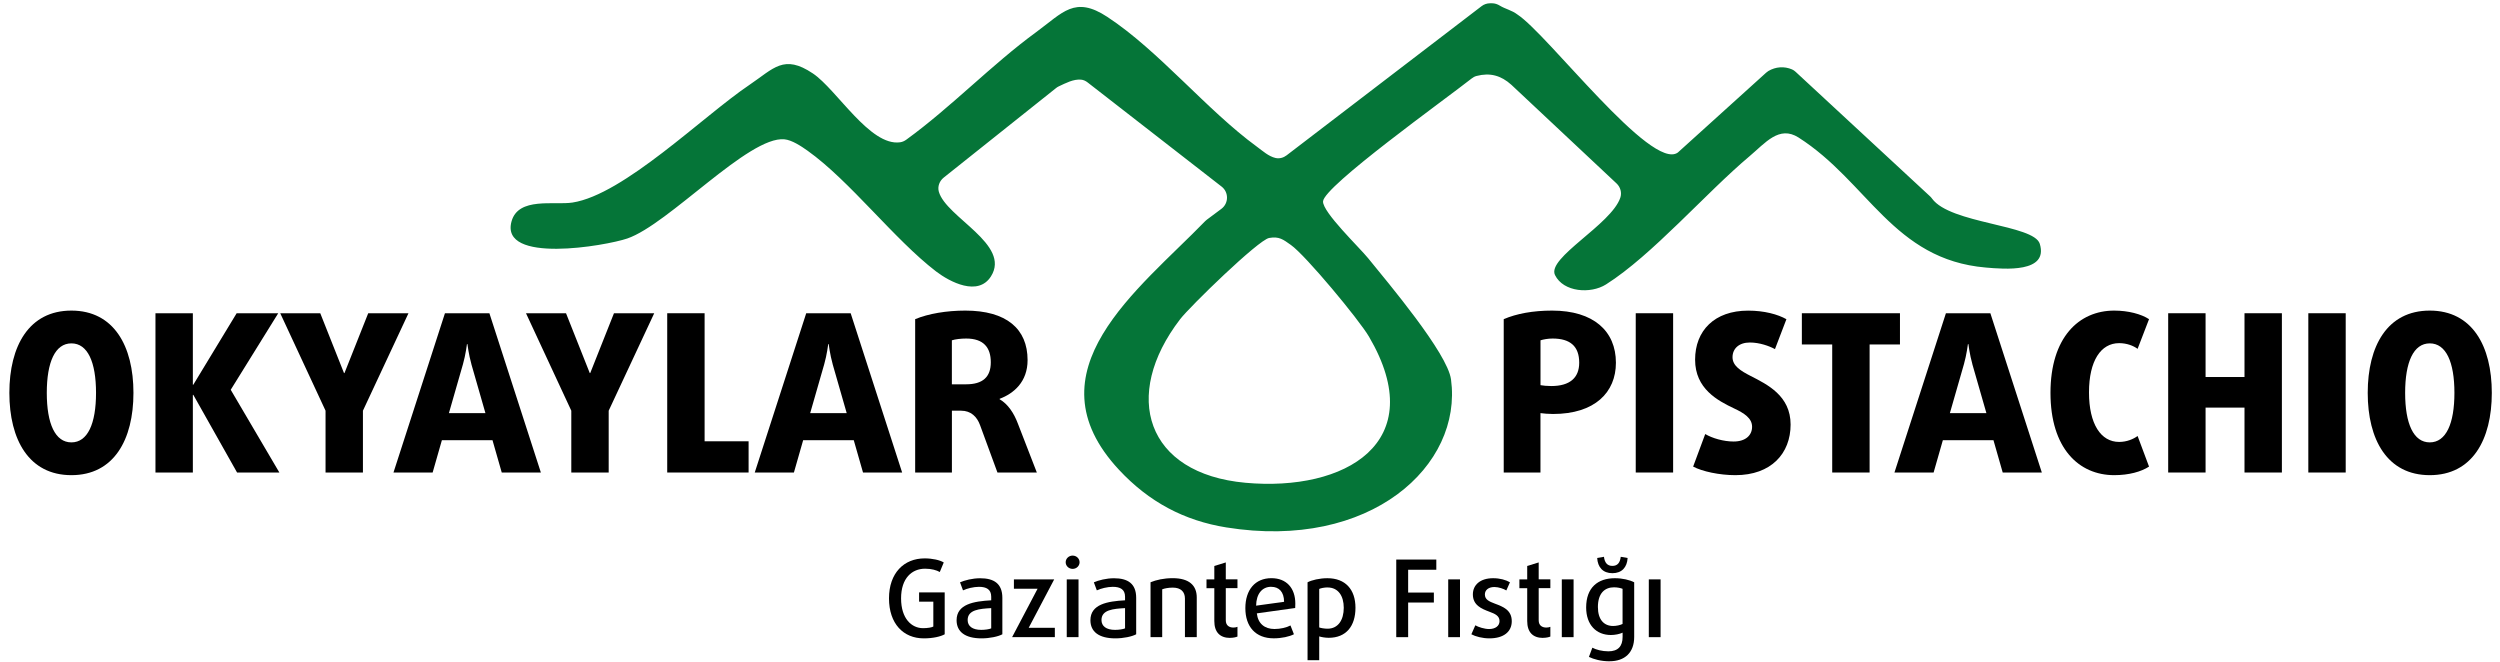
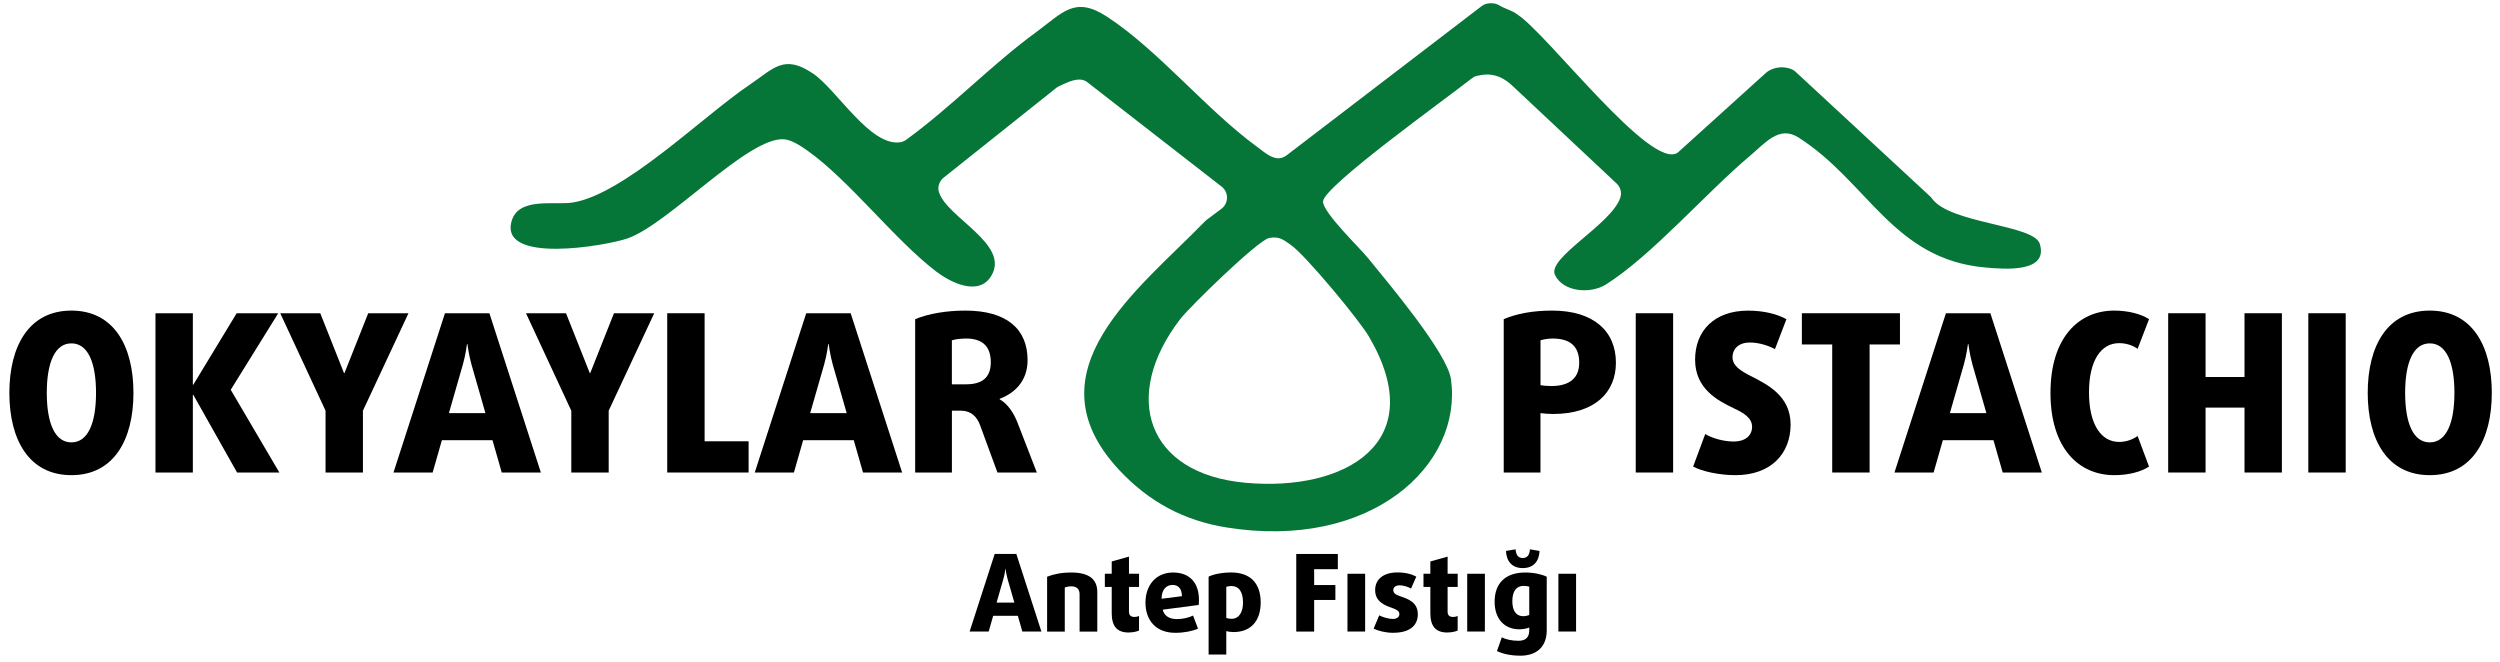
<svg xmlns="http://www.w3.org/2000/svg" id="katman_1" version="1.1" viewBox="0 0 662.04 175.09">
  <defs>
    <style>
      .st0 {
+         isolation: isolate;
+       }
+ 
+       .st1 {
        fill: #057538;
      }
    </style>
  </defs>
-   <path class="st0" d="M395.13.87c.73,0,1.44.24,2.06.63,1.46.9,3.13,1.18,4.67,2.36,7.99,5.2,35.5,41.63,42.46,36.53l23.38-21.14c.18-.16.37-.31.58-.44,1.95-1.15,4.22-1.31,6.28-.43.35.15.67.38.95.64l35.63,33c.19.17.35.37.5.58,4.85,6.66,26.98,6.87,28.53,11.97,2.35,7.73-9.35,6.71-14.31,6.28-24.48-2.11-31.2-22.71-49.57-34.43-5.15-3.28-8.79,1.43-12.96,4.93-11.58,9.73-25.81,26.24-38.03,33.97-4.06,2.57-11.28,2.07-13.51-2.48s14.88-13.36,17.29-20.47c.46-1.34.04-2.83-1-3.8l-27.83-26.1c-2.77-2.51-5.7-3.28-9.25-2.35-.47.12-.9.36-1.28.66-6.78,5.37-39.25,28.58-39.36,32.57-.08,2.89,9.58,12.12,11.96,15.05,5.21,6.43,20.98,25.08,21.93,32.06,3.13,22.84-21.3,45.36-59.5,39.21-11.13-1.79-20.47-6.72-28.43-15.27-24.3-26.09,5.26-47.73,22.82-65.83.13-.14.27-.26.42-.37l3.89-2.9c1.95-1.46,1.98-4.38.06-5.88l-35.49-27.59c-.51-.4-1.11-.69-1.76-.74-2.02-.17-4.02.91-5.86,1.77-.26.12-.51.27-.74.46l-29.75,23.71c-1.12.89-1.68,2.36-1.29,3.74,1.93,6.82,19.2,13.95,13.79,22.44-3.4,5.34-10.81,1.51-14.55-1.35-11.08-8.5-22.79-23.97-34.03-31.97-1.63-1.16-4.12-2.81-6.1-3-9.47-.91-30.65,22.52-41.62,26.27-5.67,1.94-33.83,6.84-30.64-4.56,1.82-6.49,11.26-4.22,16.12-4.96,13.6-2.08,34.65-22.94,46.85-31.15,6.47-4.36,9.1-8.22,16.82-3.04,6.34,4.25,15.1,19.34,23.1,18.23.59-.08,1.15-.33,1.63-.68,11.95-8.67,22.59-19.86,34.44-28.52,7.06-5.16,10.17-9.68,18.8-4.01,13.63,8.95,26.35,24.7,39.62,34.38,1.56,1.14,3.09,2.56,4.94,2.99,1.02.23,2.09-.06,2.92-.7L392.35,1.63c.64-.49,1.43-.76,2.24-.76h.54ZM336.08,63.02c-2.85.52-21,18.17-23.57,21.52-15.52,20.22-9.1,40.92,17.35,43.31,26.25,2.38,49.14-10.56,32.68-38.68-2.63-4.5-16.8-21.57-20.69-24.3-2-1.41-3.1-2.34-5.76-1.85Z" />
+   <path class="st1" d="M395.13.87c.73,0,1.44.24,2.06.63,1.46.9,3.13,1.18,4.67,2.36,7.99,5.2,35.5,41.63,42.46,36.53l23.38-21.14c.18-.16.37-.31.58-.44,1.95-1.15,4.22-1.31,6.28-.43.35.15.67.38.95.64l35.63,33c.19.17.35.37.5.58,4.85,6.66,26.98,6.87,28.53,11.97,2.35,7.73-9.35,6.71-14.31,6.28-24.48-2.11-31.2-22.71-49.57-34.43-5.15-3.28-8.79,1.43-12.96,4.93-11.58,9.73-25.81,26.24-38.03,33.97-4.06,2.57-11.28,2.07-13.51-2.48s14.88-13.36,17.29-20.47c.46-1.34.04-2.83-1-3.8l-27.83-26.1c-2.77-2.51-5.7-3.28-9.25-2.35-.47.12-.9.36-1.28.66-6.78,5.37-39.25,28.58-39.36,32.57-.08,2.89,9.58,12.12,11.96,15.05,5.21,6.43,20.98,25.08,21.93,32.06,3.13,22.84-21.3,45.36-59.5,39.21-11.13-1.79-20.47-6.72-28.43-15.27-24.3-26.09,5.26-47.73,22.82-65.83.13-.14.27-.26.42-.37l3.89-2.9c1.95-1.46,1.98-4.38.06-5.88l-35.49-27.59c-.51-.4-1.11-.69-1.76-.74-2.02-.17-4.02.91-5.86,1.77-.26.12-.51.27-.74.46l-29.75,23.71c-1.12.89-1.68,2.36-1.29,3.74,1.93,6.82,19.2,13.95,13.79,22.44-3.4,5.34-10.81,1.51-14.55-1.35-11.08-8.5-22.79-23.97-34.03-31.97-1.63-1.16-4.12-2.81-6.1-3-9.47-.91-30.65,22.52-41.62,26.27-5.67,1.94-33.83,6.84-30.64-4.56,1.82-6.49,11.26-4.22,16.12-4.96,13.6-2.08,34.65-22.94,46.85-31.15,6.47-4.36,9.1-8.22,16.82-3.04,6.34,4.25,15.1,19.34,23.1,18.23.59-.08,1.15-.33,1.63-.68,11.95-8.67,22.59-19.86,34.44-28.52,7.06-5.16,10.17-9.68,18.8-4.01,13.63,8.95,26.35,24.7,39.62,34.38,1.56,1.14,3.09,2.56,4.94,2.99,1.02.23,2.09-.06,2.92-.7L392.35,1.63c.64-.49,1.43-.76,2.24-.76h.54ZM336.08,63.02c-2.85.52-21,18.17-23.57,21.52-15.52,20.22-9.1,40.92,17.35,43.31,26.25,2.38,49.14-10.56,32.68-38.68-2.63-4.5-16.8-21.57-20.69-24.3-2-1.41-3.1-2.34-5.76-1.85h0Z" />
  <g>
    <path d="M18.91,125.83c-11.24,0-16.43-9.38-16.43-21.79s5.19-21.79,16.43-21.79,16.43,9.38,16.43,21.79-5.19,21.79-16.43,21.79ZM18.91,90.93c-4.31,0-6.52,4.95-6.52,13.11s2.21,13.11,6.52,13.11,6.52-4.95,6.52-13.11-2.21-13.11-6.52-13.11Z" />
-     <path d="M62.78,125.13l-11.59-20.57h-.12v20.57h-9.9v-42.18h9.9v18.93h.12l11.48-18.93h11.01l-12.58,20.27,12.88,21.91h-11.19Z" />
+     <path d="M62.78,125.13l-11.59-20.57h-.12v20.57h-9.9v-42.18h9.9v18.93h.12l11.48-18.93h11.01l-12.58,20.27,12.88,21.91h-11.2Z" />
    <path d="M96.11,108.76v16.37h-9.9v-16.37l-12-25.81h10.6l6.29,15.85h.12l6.29-15.85h10.66l-12.06,25.81Z" />
-     <path d="M132.87,125.13l-2.45-8.56h-13.4l-2.45,8.56h-10.37l13.63-42.18h11.77l13.63,42.18h-10.37ZM124.83,96.41c-.7-2.45-1.05-5.3-1.05-5.3h-.12s-.35,2.85-1.05,5.3l-3.73,12.99h9.67l-3.73-12.99Z" />
+     <path d="M132.87,125.13l-2.45-8.56h-13.4l-2.45,8.56h-10.37l13.63-42.18h11.77l13.63,42.18h-10.37,0ZM124.83,96.41c-.7-2.45-1.05-5.3-1.05-5.3h-.12s-.35,2.85-1.05,5.3l-3.73,12.99h9.67l-3.73-12.99h.01Z" />
    <path d="M161.19,108.76v16.37h-9.9v-16.37l-12-25.81h10.6l6.29,15.85h.12l6.29-15.85h10.66l-12.06,25.81Z" />
-     <path d="M176.69,125.13v-42.18h9.9v33.91h11.65v8.27h-21.56Z" />
-     <path d="M228.54,125.13l-2.45-8.56h-13.4l-2.45,8.56h-10.37l13.63-42.18h11.77l13.63,42.18h-10.37ZM220.5,96.41c-.7-2.45-1.05-5.3-1.05-5.3h-.12s-.35,2.85-1.05,5.3l-3.73,12.99h9.67l-3.73-12.99Z" />
+     <path d="M176.69,125.13v-42.18h9.9v33.91h11.65v8.27h-21.56.01Z" />
+     <path d="M228.54,125.13l-2.45-8.56h-13.4l-2.45,8.56h-10.37l13.63-42.18h11.77l13.63,42.18h-10.37,0ZM220.5,96.41c-.7-2.45-1.05-5.3-1.05-5.3h-.12s-.35,2.85-1.05,5.3l-3.73,12.99h9.67l-3.73-12.99h0Z" />
    <path d="M264.14,125.13l-4.6-12.53c-.82-2.27-2.45-3.84-5.01-3.84h-2.45v16.37h-9.73v-40.61c3.5-1.46,8.33-2.27,13.28-2.27,10.89,0,16.49,4.83,16.49,13.11,0,5.77-3.67,8.85-7.4,10.25v.12c2.21,1.28,3.79,3.67,4.84,6.47l5.01,12.93h-10.43ZM255.86,89.65c-1.34,0-2.91.17-3.79.47v11.65h3.79c4.37,0,6.52-1.92,6.52-5.83s-1.92-6.29-6.52-6.29Z" />
  </g>
-   <g>
-     <path d="M244.64,169.05c-5.42,0-9.22-3.89-9.22-10.59s3.95-10.59,9.45-10.59c2.07,0,4.03.45,5.05,1.08l-1.05,2.53c-.82-.48-2.19-.88-3.89-.88-3.46,0-6.36,2.47-6.36,7.86s2.81,7.89,5.82,7.89c1.25,0,2.33-.2,2.72-.43v-6.58h-3.77v-2.47h6.78v11.1c-1.08.6-3.09,1.08-5.53,1.08Z" />
-     <path d="M259.93,169.05c-4.4,0-6.61-1.79-6.61-4.8,0-4.26,4.54-5.02,9.17-5.28v-.96c0-1.93-1.28-2.61-3.24-2.61-1.45,0-3.21.45-4.23.94l-.79-2.13c1.22-.54,3.29-1.08,5.33-1.08,3.66,0,5.88,1.42,5.88,5.19v9.65c-1.11.6-3.35,1.08-5.51,1.08ZM262.49,161.04c-3.12.17-6.24.43-6.24,3.15,0,1.62,1.25,2.61,3.6,2.61.99,0,2.16-.17,2.64-.4v-5.36Z" />
-     <path d="M268.02,168.73l6.75-12.83h-6.27v-2.47h10.67l-6.76,12.83h6.93v2.47h-11.32Z" />
-     <path d="M284.05,150.65c-1.02,0-1.84-.79-1.84-1.76s.82-1.76,1.84-1.76,1.84.79,1.84,1.76-.82,1.76-1.84,1.76ZM282.49,168.73v-15.3h3.12v15.3h-3.12Z" />
-     <path d="M295.37,169.05c-4.4,0-6.61-1.79-6.61-4.8,0-4.26,4.54-5.02,9.17-5.28v-.96c0-1.93-1.28-2.61-3.24-2.61-1.45,0-3.21.45-4.23.94l-.79-2.13c1.22-.54,3.29-1.08,5.33-1.08,3.66,0,5.88,1.42,5.88,5.19v9.65c-1.11.6-3.35,1.08-5.51,1.08ZM297.93,161.04c-3.12.17-6.24.43-6.24,3.15,0,1.62,1.25,2.61,3.6,2.61.99,0,2.16-.17,2.64-.4v-5.36Z" />
-     <path d="M313.79,168.73v-10.22c0-1.79-1.08-2.9-3.21-2.9-1.13,0-2.19.2-2.81.45v12.66h-3.09v-14.53c1.53-.62,3.49-1.08,5.88-1.08,4.29,0,6.36,1.87,6.36,5.11v10.5h-3.12Z" />
-     <path d="M325.77,168.93c-2.7,0-4.2-1.5-4.2-4.48v-8.69h-2.07v-2.33h2.07v-3.55l3.04-.94v4.48h3.09v2.33h-3.09v8.51c0,1.39.91,1.93,2.04,1.93.37,0,.79-.08,1.05-.2v2.58c-.37.17-1.13.34-1.93.34Z" />
-     <path d="M342.99,161.01l-10.16,1.42c.31,2.75,2.1,4.14,4.68,4.14,1.53,0,3.18-.37,4.23-.94l.91,2.33c-1.19.62-3.24,1.08-5.34,1.08-4.82,0-7.52-3.09-7.52-7.98s2.61-7.95,6.9-7.95c3.97,0,6.33,2.61,6.33,6.73,0,.37,0,.77-.03,1.16ZM336.64,155.39c-2.38,0-3.95,1.82-4,5l7.41-1.02c-.03-2.67-1.36-3.97-3.41-3.97Z" />
-     <path d="M351.85,168.9c-.94,0-1.99-.2-2.5-.37v6.3h-3.09v-20.63c1.08-.57,3.15-1.08,5.25-1.08,4.77,0,7.44,2.98,7.44,7.83s-2.47,7.95-7.09,7.95ZM351.56,155.56c-.85,0-1.79.2-2.21.4v10.19c.4.17,1.39.34,2.21.34,2.81,0,4.29-2.33,4.29-5.53s-1.5-5.39-4.29-5.39Z" />
-     <path d="M372.9,150.88v6.04h6.81v2.64h-6.81v9.17h-3.15v-20.55h10.61v2.7h-7.46Z" />
-     <path d="M383.51,168.73v-15.3h3.12v15.3h-3.12Z" />
-     <path d="M394.41,169.05c-1.79,0-3.66-.48-4.77-1.08l1.05-2.38c.79.48,2.47.99,3.63.99,1.67,0,2.78-.82,2.78-2.1,0-1.39-1.16-1.93-2.72-2.5-2.04-.77-4.34-1.7-4.34-4.57,0-2.53,1.96-4.29,5.36-4.29,1.84,0,3.38.45,4.46,1.08l-.96,2.16c-.68-.43-2.04-.91-3.15-.91-1.62,0-2.53.85-2.53,1.96,0,1.39,1.14,1.87,2.64,2.44,2.13.79,4.48,1.67,4.48,4.66,0,2.75-2.1,4.54-5.93,4.54Z" />
-     <path d="M408.63,168.93c-2.7,0-4.2-1.5-4.2-4.48v-8.69h-2.07v-2.33h2.07v-3.55l3.04-.94v4.48h3.09v2.33h-3.09v8.51c0,1.39.91,1.93,2.04,1.93.37,0,.79-.08,1.05-.2v2.58c-.37.17-1.14.34-1.93.34Z" />
-     <path d="M413.59,168.73v-15.3h3.12v15.3h-3.12Z" />
-     <path d="M426.22,175.12c-2.24,0-4.17-.54-5.45-1.16l.91-2.44c.99.54,2.61.96,4.26.96,2.53,0,3.75-1.33,3.75-3.8v-1.14c-.79.37-2.01.62-3.09.62-3.86,0-6.56-2.67-6.56-7.29,0-5.28,3.09-7.75,7.61-7.75,2.01,0,3.89.45,5.11,1.08v14.47c0,4.17-2.5,6.44-6.53,6.44ZM426.99,151.79c-2.5,0-3.89-1.56-4.03-4.03l1.79-.31c.2,1.56.88,2.41,2.24,2.41s2.02-.85,2.21-2.41l1.82.31c-.14,2.47-1.53,4.03-4.03,4.03ZM429.68,155.93c-.48-.2-1.33-.4-2.27-.4-2.41,0-4.26,1.53-4.26,5.22,0,3.35,1.62,5.02,4.03,5.02.85,0,1.93-.23,2.5-.54v-9.31Z" />
-     <path d="M436.63,168.73v-15.3h3.12v15.3h-3.12Z" />
+   <g class="st0">
+     <path d="M270.73,167.24l-1.19-4.17h-6.53l-1.19,4.17h-5.05l6.64-20.55h5.73l6.64,20.55h-5.05ZM266.81,153.25c-.34-1.19-.51-2.58-.51-2.58h-.06s-.17,1.39-.51,2.58l-1.82,6.33h4.71l-1.82-6.33Z" />
+     <path d="M285.89,167.24v-9.93c0-1.28-.77-2.04-2.16-2.04-.65,0-1.36.14-1.76.31v11.67h-4.68v-14.53c1.7-.65,3.72-1.11,6.39-1.11,4.8,0,6.9,1.84,6.9,5.17v10.47h-4.68Z" />
+     <path d="M298.91,167.5c-3.18,0-4.51-1.73-4.51-5.17v-6.9h-1.82v-3.49h1.82v-3.26l4.57-1.28v4.54h2.67v3.49h-2.67v6.56c0,1.05.62,1.39,1.5,1.39.43,0,.88-.11,1.16-.26v3.86c-.51.26-1.62.51-2.72.51Z" />
+     <path d="M317.45,160.2l-9.54,1.25c.37,1.67,1.82,2.5,3.72,2.5,1.53,0,3.18-.37,4.31-.94l1.31,3.46c-1.39.65-3.69,1.11-5.99,1.11-5.31,0-7.92-3.46-7.92-8s2.72-7.97,7.32-7.97,6.84,2.98,6.84,7.18c0,.48,0,.94-.06,1.42ZM310.55,154.9c-1.65,0-2.92,1.13-2.95,3.66l5.39-.68c0-1.93-.94-2.98-2.44-2.98Z" />
+     <path d="M326.64,167.38c-.68,0-1.48-.11-1.9-.25v6.21h-4.68v-20.63c1.22-.62,3.49-1.11,5.96-1.11,5.08,0,7.83,2.84,7.83,7.95,0,4.74-2.47,7.83-7.21,7.83ZM326.1,155.18c-.54,0-1.08.11-1.36.23v8.23c.26.11.85.23,1.39.23,1.99,0,3.04-1.76,3.04-4.31,0-2.87-1.11-4.37-3.07-4.37Z" />
+     <path d="M348.01,150.73v4.2h5.62v3.95h-5.62v8.37h-4.74v-20.55h11.01v4.03h-6.27Z" />
+     <path d="M356.83,167.24v-15.3h4.68v15.3h-4.68Z" />
+     <path d="M368.95,167.58c-2.04,0-4.06-.54-5.19-1.11l1.48-3.52c.74.45,2.55.96,3.58.96,1.08,0,1.76-.51,1.76-1.28,0-.88-.85-1.25-1.96-1.65-1.82-.65-4.46-1.59-4.46-4.71,0-2.87,2.18-4.68,5.93-4.68,2.1,0,3.75.45,4.97,1.11l-1.39,3.15c-.62-.37-1.99-.85-2.95-.85-1.11,0-1.76.51-1.76,1.25,0,.94.85,1.31,1.99,1.7,1.87.65,4.51,1.5,4.51,4.71,0,3.01-2.16,4.91-6.5,4.91Z" />
+     <path d="M383.29,167.5c-3.18,0-4.51-1.73-4.51-5.17v-6.9h-1.82v-3.49h1.82v-3.26l4.57-1.28v4.54h2.67v3.49h-2.67v6.56c0,1.05.62,1.39,1.5,1.39.43,0,.88-.11,1.16-.26v3.86c-.51.26-1.62.51-2.72.51Z" />
+     <path d="M388.54,167.24v-15.3h4.68v15.3h-4.68Z" />
+     <path d="M402.61,173.63c-2.7,0-4.71-.51-6.19-1.22l1.28-3.63c1.05.54,2.64.91,4.4.91,1.99,0,2.87-.96,2.87-2.78v-.74c-.71.31-1.76.48-2.64.48-3.92,0-6.53-2.75-6.53-7.29,0-5.08,3.04-7.75,8.12-7.75,2.33,0,4.37.48,5.68,1.11v14.19c0,4.46-2.78,6.73-6.98,6.73ZM403.26,150.44c-2.87,0-4.31-1.79-4.46-4.54l2.55-.43c.11,1.48.68,2.3,1.9,2.3s1.79-.82,1.9-2.3l2.55.43c-.14,2.75-1.59,4.54-4.46,4.54ZM404.97,155.35c-.34-.11-.88-.2-1.5-.2-1.82,0-2.98,1.31-2.98,4.03s1.11,4,2.92,4c.54,0,1.22-.17,1.56-.34v-7.49Z" />
+     <path d="M412.69,167.24v-15.3h4.68v15.3h-4.68Z" />
  </g>
  <g>
-     <path d="M411.26,109.63c-1.17,0-2.56-.12-3.32-.23v15.73h-9.73v-40.61c3.38-1.46,7.75-2.27,12.82-2.27,10.95,0,16.89,5.42,16.89,13.81,0,7.81-5.54,13.57-16.66,13.57ZM411.15,89.65c-1.22,0-2.45.23-3.2.47v11.88c.64.12,1.75.23,2.85.23,4.95,0,7.4-2.21,7.4-6.17,0-4.37-2.39-6.41-7.05-6.41Z" />
+     <path d="M411.26,109.63c-1.17,0-2.56-.12-3.32-.23v15.73h-9.73v-40.61c3.38-1.46,7.75-2.27,12.82-2.27,10.95,0,16.89,5.42,16.89,13.81,0,7.81-5.54,13.57-16.66,13.57h0ZM411.15,89.65c-1.22,0-2.45.23-3.2.47v11.88c.64.12,1.75.23,2.85.23,4.95,0,7.4-2.21,7.4-6.17,0-4.37-2.39-6.41-7.05-6.41Z" />
    <path d="M433.17,125.13v-42.18h9.9v42.18h-9.9Z" />
-     <path d="M459.56,125.83c-4.25,0-8.8-.99-11.19-2.27l3.2-8.62c1.86,1.11,4.84,1.98,7.52,1.98,3.15,0,4.89-1.63,4.89-3.9s-2.1-3.61-4.72-4.84c-4.43-2.1-10.37-5.24-10.37-12.93s5.13-12.99,14.04-12.99c4.31,0,7.87.99,10.14,2.27l-3.03,7.92c-1.51-.82-4.08-1.75-6.64-1.75-2.91,0-4.6,1.63-4.6,3.9s2.16,3.61,4.78,4.95c4.43,2.27,10.6,5.24,10.6,12.88s-5.13,13.4-14.62,13.4Z" />
+     <path d="M459.56,125.83c-4.25,0-8.8-.99-11.19-2.27l3.2-8.62c1.86,1.11,4.84,1.98,7.52,1.98,3.15,0,4.89-1.63,4.89-3.9s-2.1-3.61-4.72-4.84c-4.43-2.1-10.37-5.24-10.37-12.93s5.13-12.99,14.04-12.99c4.31,0,7.87.99,10.14,2.27l-3.03,7.92c-1.51-.82-4.08-1.75-6.64-1.75-2.91,0-4.6,1.63-4.6,3.9s2.16,3.61,4.78,4.95c4.43,2.27,10.6,5.24,10.6,12.88s-5.13,13.4-14.62,13.4h0Z" />
    <path d="M495.1,91.22v33.91h-9.9v-33.91h-8.04v-8.27h25.98v8.27h-8.04Z" />
-     <path d="M530.35,125.13l-2.45-8.56h-13.4l-2.45,8.56h-10.37l13.63-42.18h11.77l13.63,42.18h-10.37ZM522.31,96.41c-.7-2.45-1.05-5.3-1.05-5.3h-.12s-.35,2.85-1.05,5.3l-3.73,12.99h9.67l-3.73-12.99Z" />
+     <path d="M530.35,125.13l-2.45-8.56h-13.4l-2.45,8.56h-10.37l13.63-42.18h11.77l13.63,42.18h-10.37.01ZM522.31,96.41c-.7-2.45-1.05-5.3-1.05-5.3h-.12s-.35,2.85-1.05,5.3l-3.73,12.99h9.67l-3.73-12.99h0Z" />
    <path d="M559.89,125.83c-9.44,0-16.89-7.17-16.89-21.79s7.46-21.79,16.89-21.79c3.73,0,7.17.93,9.21,2.27l-3.03,7.86c-1.11-.82-2.85-1.51-4.89-1.51-4.84,0-7.98,4.66-7.98,13.05s3.15,13.11,7.98,13.11c2.04,0,3.79-.76,4.89-1.57l3.03,8.1c-2.04,1.34-5.3,2.27-9.21,2.27Z" />
    <path d="M594.38,125.13v-17.19h-10.31v17.19h-9.9v-42.18h9.9v16.89h10.31v-16.89h9.9v42.18h-9.9Z" />
    <path d="M611.28,125.13v-42.18h9.9v42.18h-9.9Z" />
    <path d="M643.44,125.83c-11.24,0-16.43-9.38-16.43-21.79s5.18-21.79,16.43-21.79,16.43,9.38,16.43,21.79-5.18,21.79-16.43,21.79ZM643.44,90.93c-4.31,0-6.52,4.95-6.52,13.11s2.21,13.11,6.52,13.11,6.53-4.95,6.53-13.11-2.21-13.11-6.53-13.11Z" />
  </g>
</svg>
